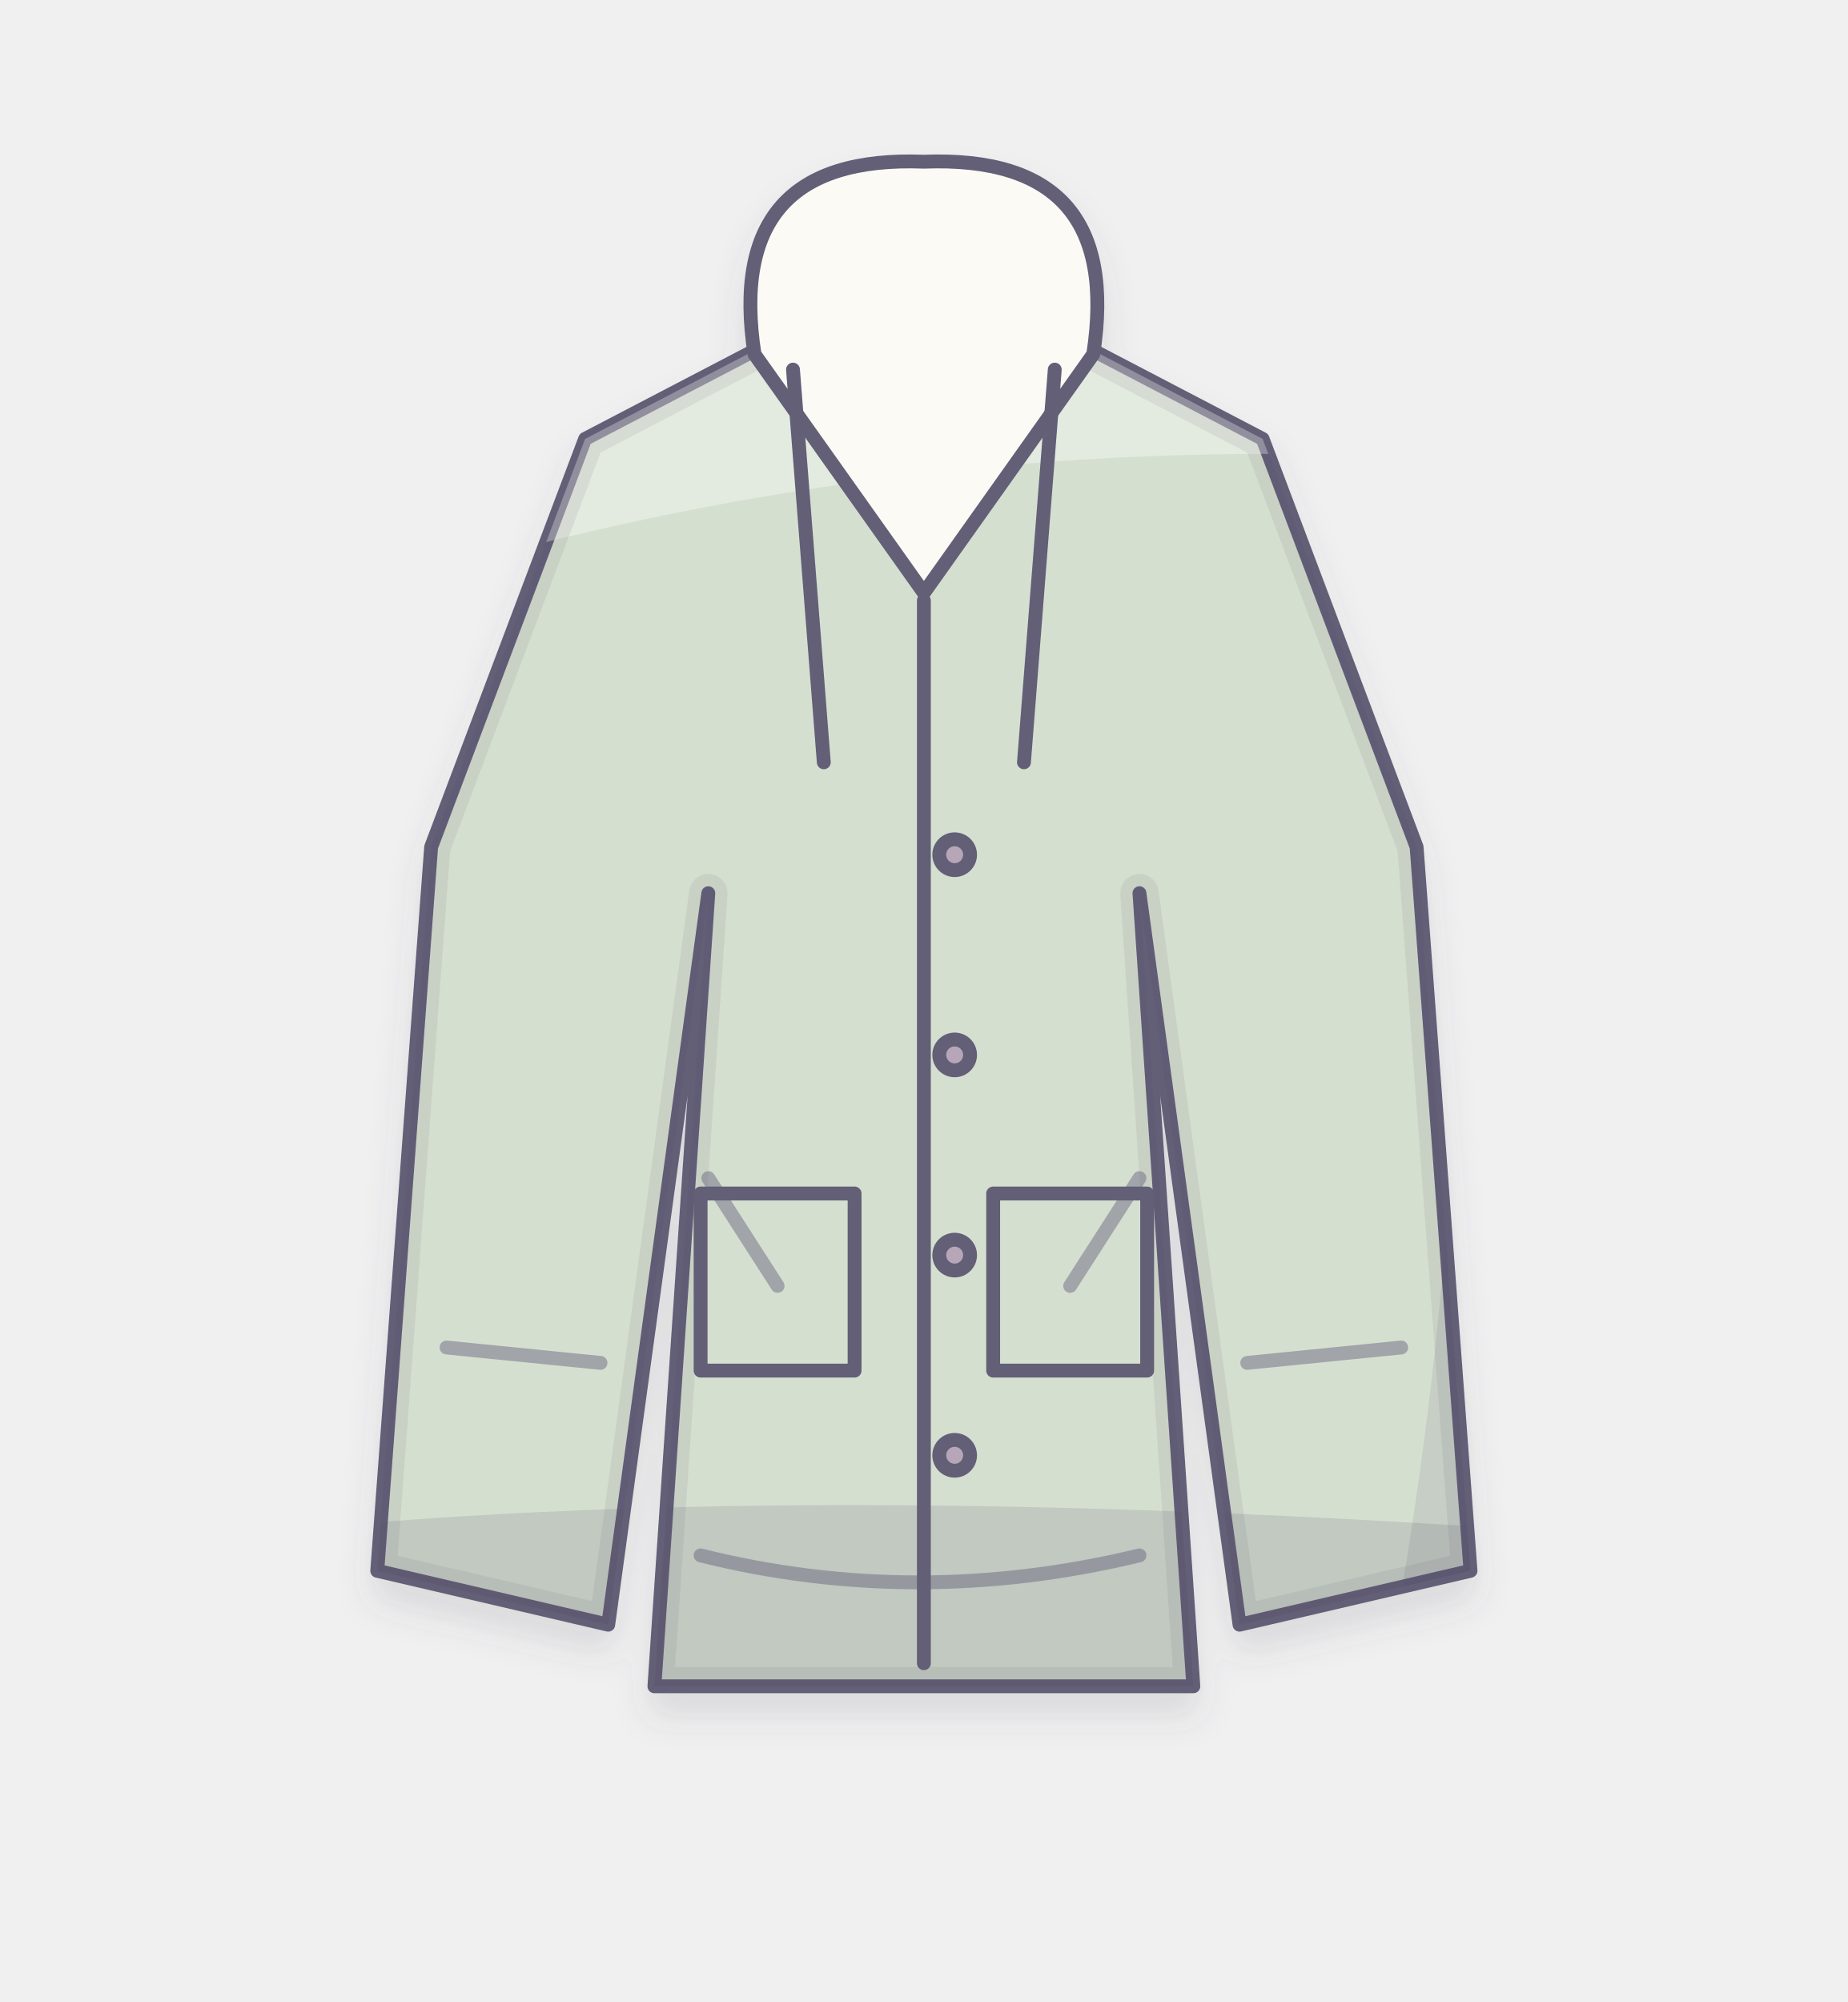
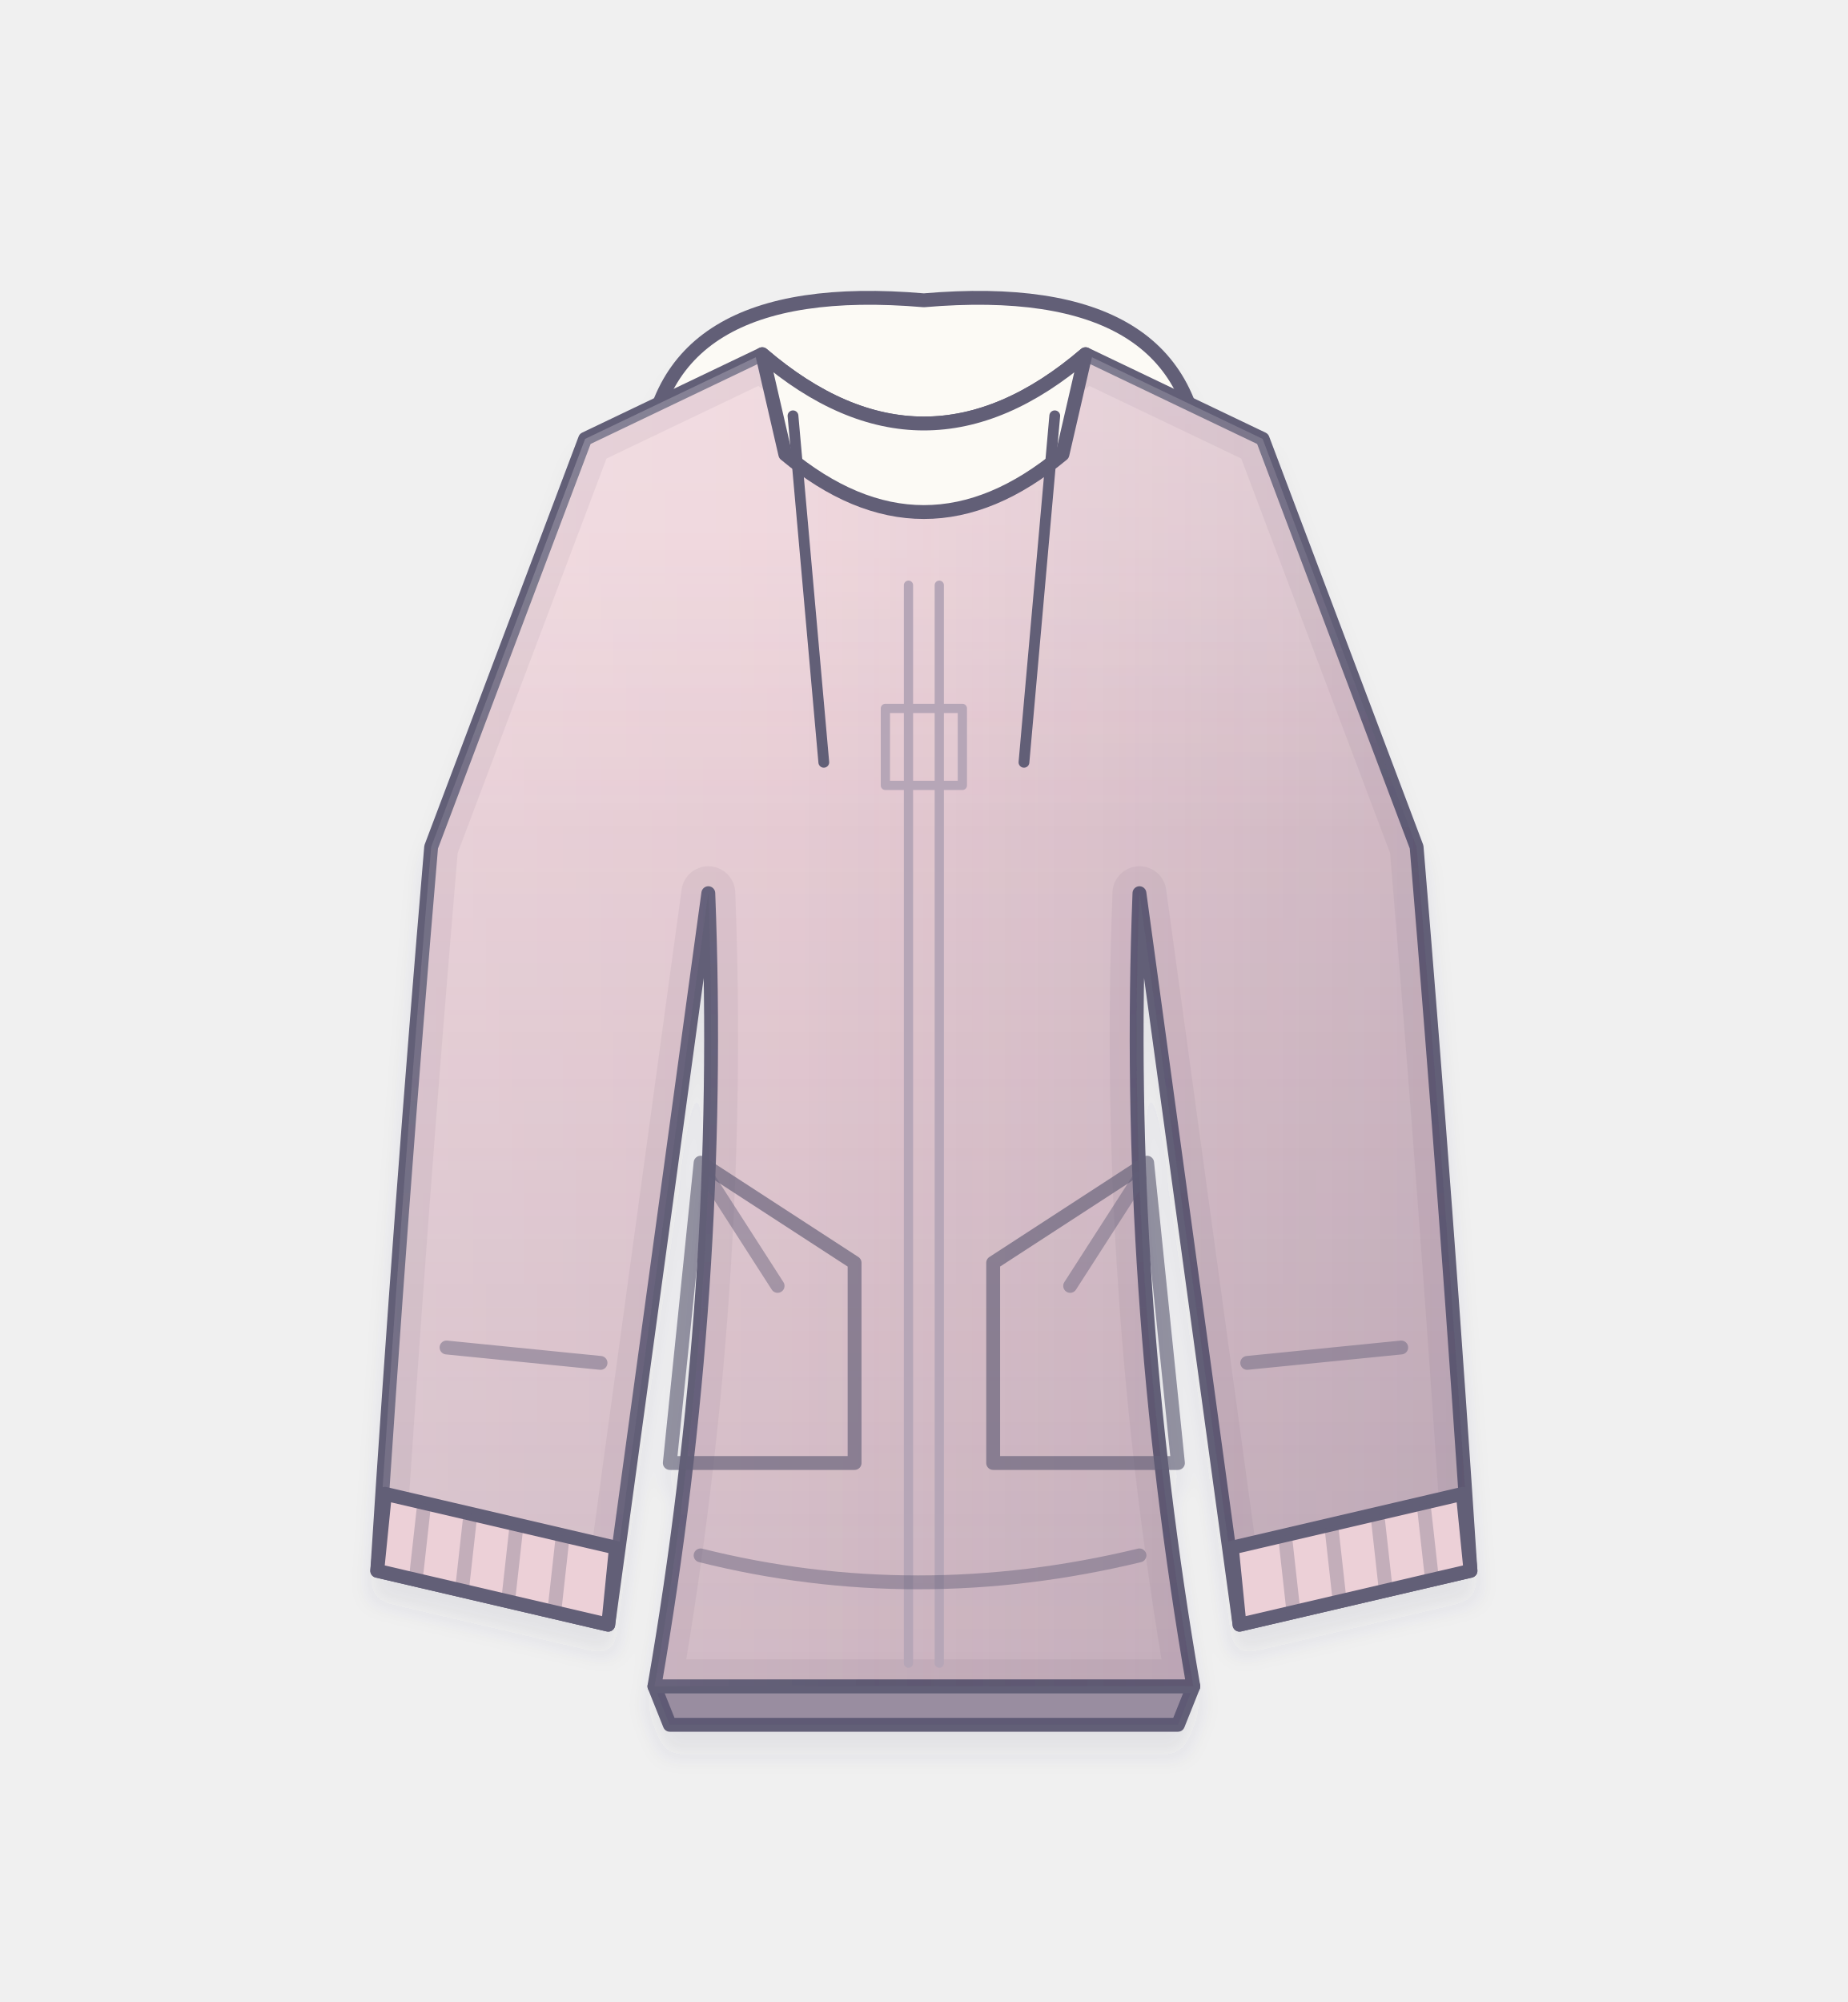
<svg xmlns="http://www.w3.org/2000/svg" viewBox="0 0 240 260">
  <defs>
+     <linearGradient id="cel-fall" gradientUnits="userSpaceOnUse" x1="0" y1="70" x2="0" y2="222">
+       <stop offset="0" stop-color="#55506D" stop-opacity="0" />
+       <stop offset="1" stop-color="#55506D" stop-opacity=".2" />
+     </linearGradient>
+     <linearGradient id="cel-side" gradientUnits="userSpaceOnUse" x1="104" y1="0" x2="196" y2="0">
+       <stop offset="0" stop-color="#55506D" stop-opacity="0" />
+       <stop offset="1" stop-color="#55506D" stop-opacity=".17" />
+     </linearGradient>
+     <linearGradient id="cel-top" gradientUnits="userSpaceOnUse" x1="0" y1="30" x2="0" y2="108">
+       <stop offset="0" stop-color="#FFFFFF" stop-opacity=".28" />
+       <stop offset="1" stop-color="#FFFFFF" stop-opacity="0" />
+     </linearGradient>
+     <linearGradient id="cel-left" gradientUnits="userSpaceOnUse" x1="36" y1="0" x2="112" y2="0">
+       <stop offset="0" stop-color="#FFFFFF" stop-opacity=".18" />
+       <stop offset="1" stop-color="#FFFFFF" stop-opacity="0" />
+     </linearGradient>
    <filter id="soft-shadow" x="-25%" y="-25%" width="150%" height="150%">
-       <feDropShadow dx="0" dy="3" stdDeviation="2.2" flood-color="#55506D" flood-opacity=".14" />
+       <feDropShadow dx="0" dy="3" stdDeviation="1.4" flood-color="#55506D" flood-opacity=".08" />
    </filter>
  </defs>
  <g filter="url(#soft-shadow)" stroke="#625E77" stroke-width="1.8" stroke-linecap="round" stroke-linejoin="round">
-     <path d="M76 57 99 45H141L164 57 184 110 191 204 161 211 148 116 155 219H85L92 116 79 211 49 204 56 110Z" fill="#D5DFD0" />
+     <g data-garment-layer="lining-back">
+       <path d="M85 219Q120 219 155 219l-2 5Q120 224 87 224Z" fill="#B6A6B7" />
+     </g>
+     <g data-garment-layer="lining-back">
+       <path d="M85 219Q120 219 155 219l-2 5Q120 224 87 224Z" fill="#55506D" opacity=".30" stroke="none" />
+     </g>
+     <g data-garment-layer="collar-back">
+       <path d="M84 61Q85 36 120 39Q155 36 156 61L145 78H95Z" fill="#FCFAF5" />
+     </g>
+     <path d="M76 57 99 46Q120 64 141 46L164 57 184 110Q188 158 191 204L161 211 148 116Q146 167 155 219H85Q94 167 92 116L79 211 49 204Q52 157 56 110Z" fill="#ECD0D7" />
    <defs>
      <clipPath id="cel-1">
-         <path d="M76 57 99 45H141L164 57 184 110 191 204 161 211 148 116 155 219H85L92 116 79 211 49 204 56 110Z" />
+         <path d="M76 57 99 46Q120 64 141 46L164 57 184 110Q188 158 191 204L161 211 148 116Q146 167 155 219H85Q94 167 92 116L79 211 49 204Q52 157 56 110Z" />
      </clipPath>
    </defs>
    <g clip-path="url(#cel-1)" stroke="none">
-       <path d="M0 204Q85 188 240 202V260H0Z" fill="#55506D" opacity=".16" />
-       <path d="M179 0H240V260H170Q204 140 179 0Z" fill="#55506D" opacity=".12" />
-       <path d="M0 0H240V66Q116 43 0 95Z" fill="#FFFFFF" opacity=".34" />
-       <path d="M0 0H42Q22 120 30 260H0Z" fill="#FFFFFF" opacity=".12" />
-       <path d="M76 57 99 45H141L164 57 184 110 191 204 161 211 148 116 155 219H85L92 116 79 211 49 204 56 110Z" fill="none" stroke="#4A4356" stroke-width="5" opacity=".09" />
-       <path d="M214 0H240V260H214Z" fill="#FFFFFF" opacity=".15" />
+       <rect width="240" height="260" fill="url(#cel-fall)" />
+       <rect width="240" height="260" fill="url(#cel-side)" />
+       <rect width="240" height="260" fill="url(#cel-top)" />
+       <rect width="240" height="260" fill="url(#cel-left)" />
+       <path d="M76 57 99 46Q120 64 141 46L164 57 184 110Q188 158 191 204L161 211 148 116Q146 167 155 219H85Q94 167 92 116L79 211 49 204Q52 157 56 110Z" fill="none" stroke="#4A4356" stroke-width="7" opacity=".07" />
+       <path d="M218 0H240V260H218Z" fill="#FFFFFF" opacity=".10" />
    </g>
-     <path d="M98 46Q94 20 120 21Q146 20 142 46L120 77Z" fill="#FCFAF5" />
-     <path d="M103 48 107 99M137 48 133 99" fill="none" />
-     <path d="M120 78V216" fill="none" />
-     <circle cx="124" cy="111" r="2" fill="#B6A6B7" />
-     <circle cx="124" cy="137" r="2" fill="#B6A6B7" />
-     <circle cx="124" cy="163" r="2" fill="#B6A6B7" />
-     <circle cx="124" cy="189" r="2" fill="#B6A6B7" />
-     <path d="M91 155H111V178H91Zm38 0h20v23h-20Z" fill="none" />
+     <g data-garment-layer="collar-front">
+       <path d="M99 46Q120 64 141 46L138 59Q120 74 102 59Z" fill="#FCFAF5" />
+     </g>
+     <g data-garment-layer="strings">
+       <path d="M103 54 107 99M137 54 133 99" fill="none" stroke-width="1.4" />
+     </g>
+     <path d="M118 76V216m4-140v140M115 92h10v10h-10Z" fill="none" stroke="#B6A6B7" stroke-width="1.2" />
+     <g data-garment-layer="pocket-left" data-anchor="101 172">
+       <path d="M91 151 111 164V190H87Z" fill="none" opacity=".65" />
+     </g>
+     <g data-garment-layer="pocket-right" data-anchor="139 172">
+       <path d="M149 151 129 164V190H153Z" fill="none" opacity=".65" />
+     </g>
    <path d="m58 175 20 2m84 0 20-2M91 202q28 7 57 0m-56-49 9 14m47-14-9 14" fill="none" opacity=".45" />
+     <g data-garment-layer="cuff-left">
+       <path d="M50 194 80 201 79 211 49 204Z" fill="#ECD0D7" />
+       <path d="M55 196.15l-1 9" fill="none" opacity=".3" />
+       <path d="M61 197.53l-1 9" fill="none" opacity=".3" />
+       <path d="M67 198.91l-1 9" fill="none" opacity=".3" />
+       <path d="M73 200.29l-1 9" fill="none" opacity=".3" />
+     </g>
+     <g data-garment-layer="cuff-right">
+       <g transform="translate(240 0) scale(-1 1)">
+         <path d="M50 194 80 201 79 211 49 204Z" fill="#ECD0D7" />
+         <path d="M55 196.15l-1 9" fill="none" opacity=".3" />
+         <path d="M61 197.53l-1 9" fill="none" opacity=".3" />
+         <path d="M67 198.91l-1 9" fill="none" opacity=".3" />
+         <path d="M73 200.29l-1 9" fill="none" opacity=".3" />
+       </g>
+     </g>
  </g>
</svg>
